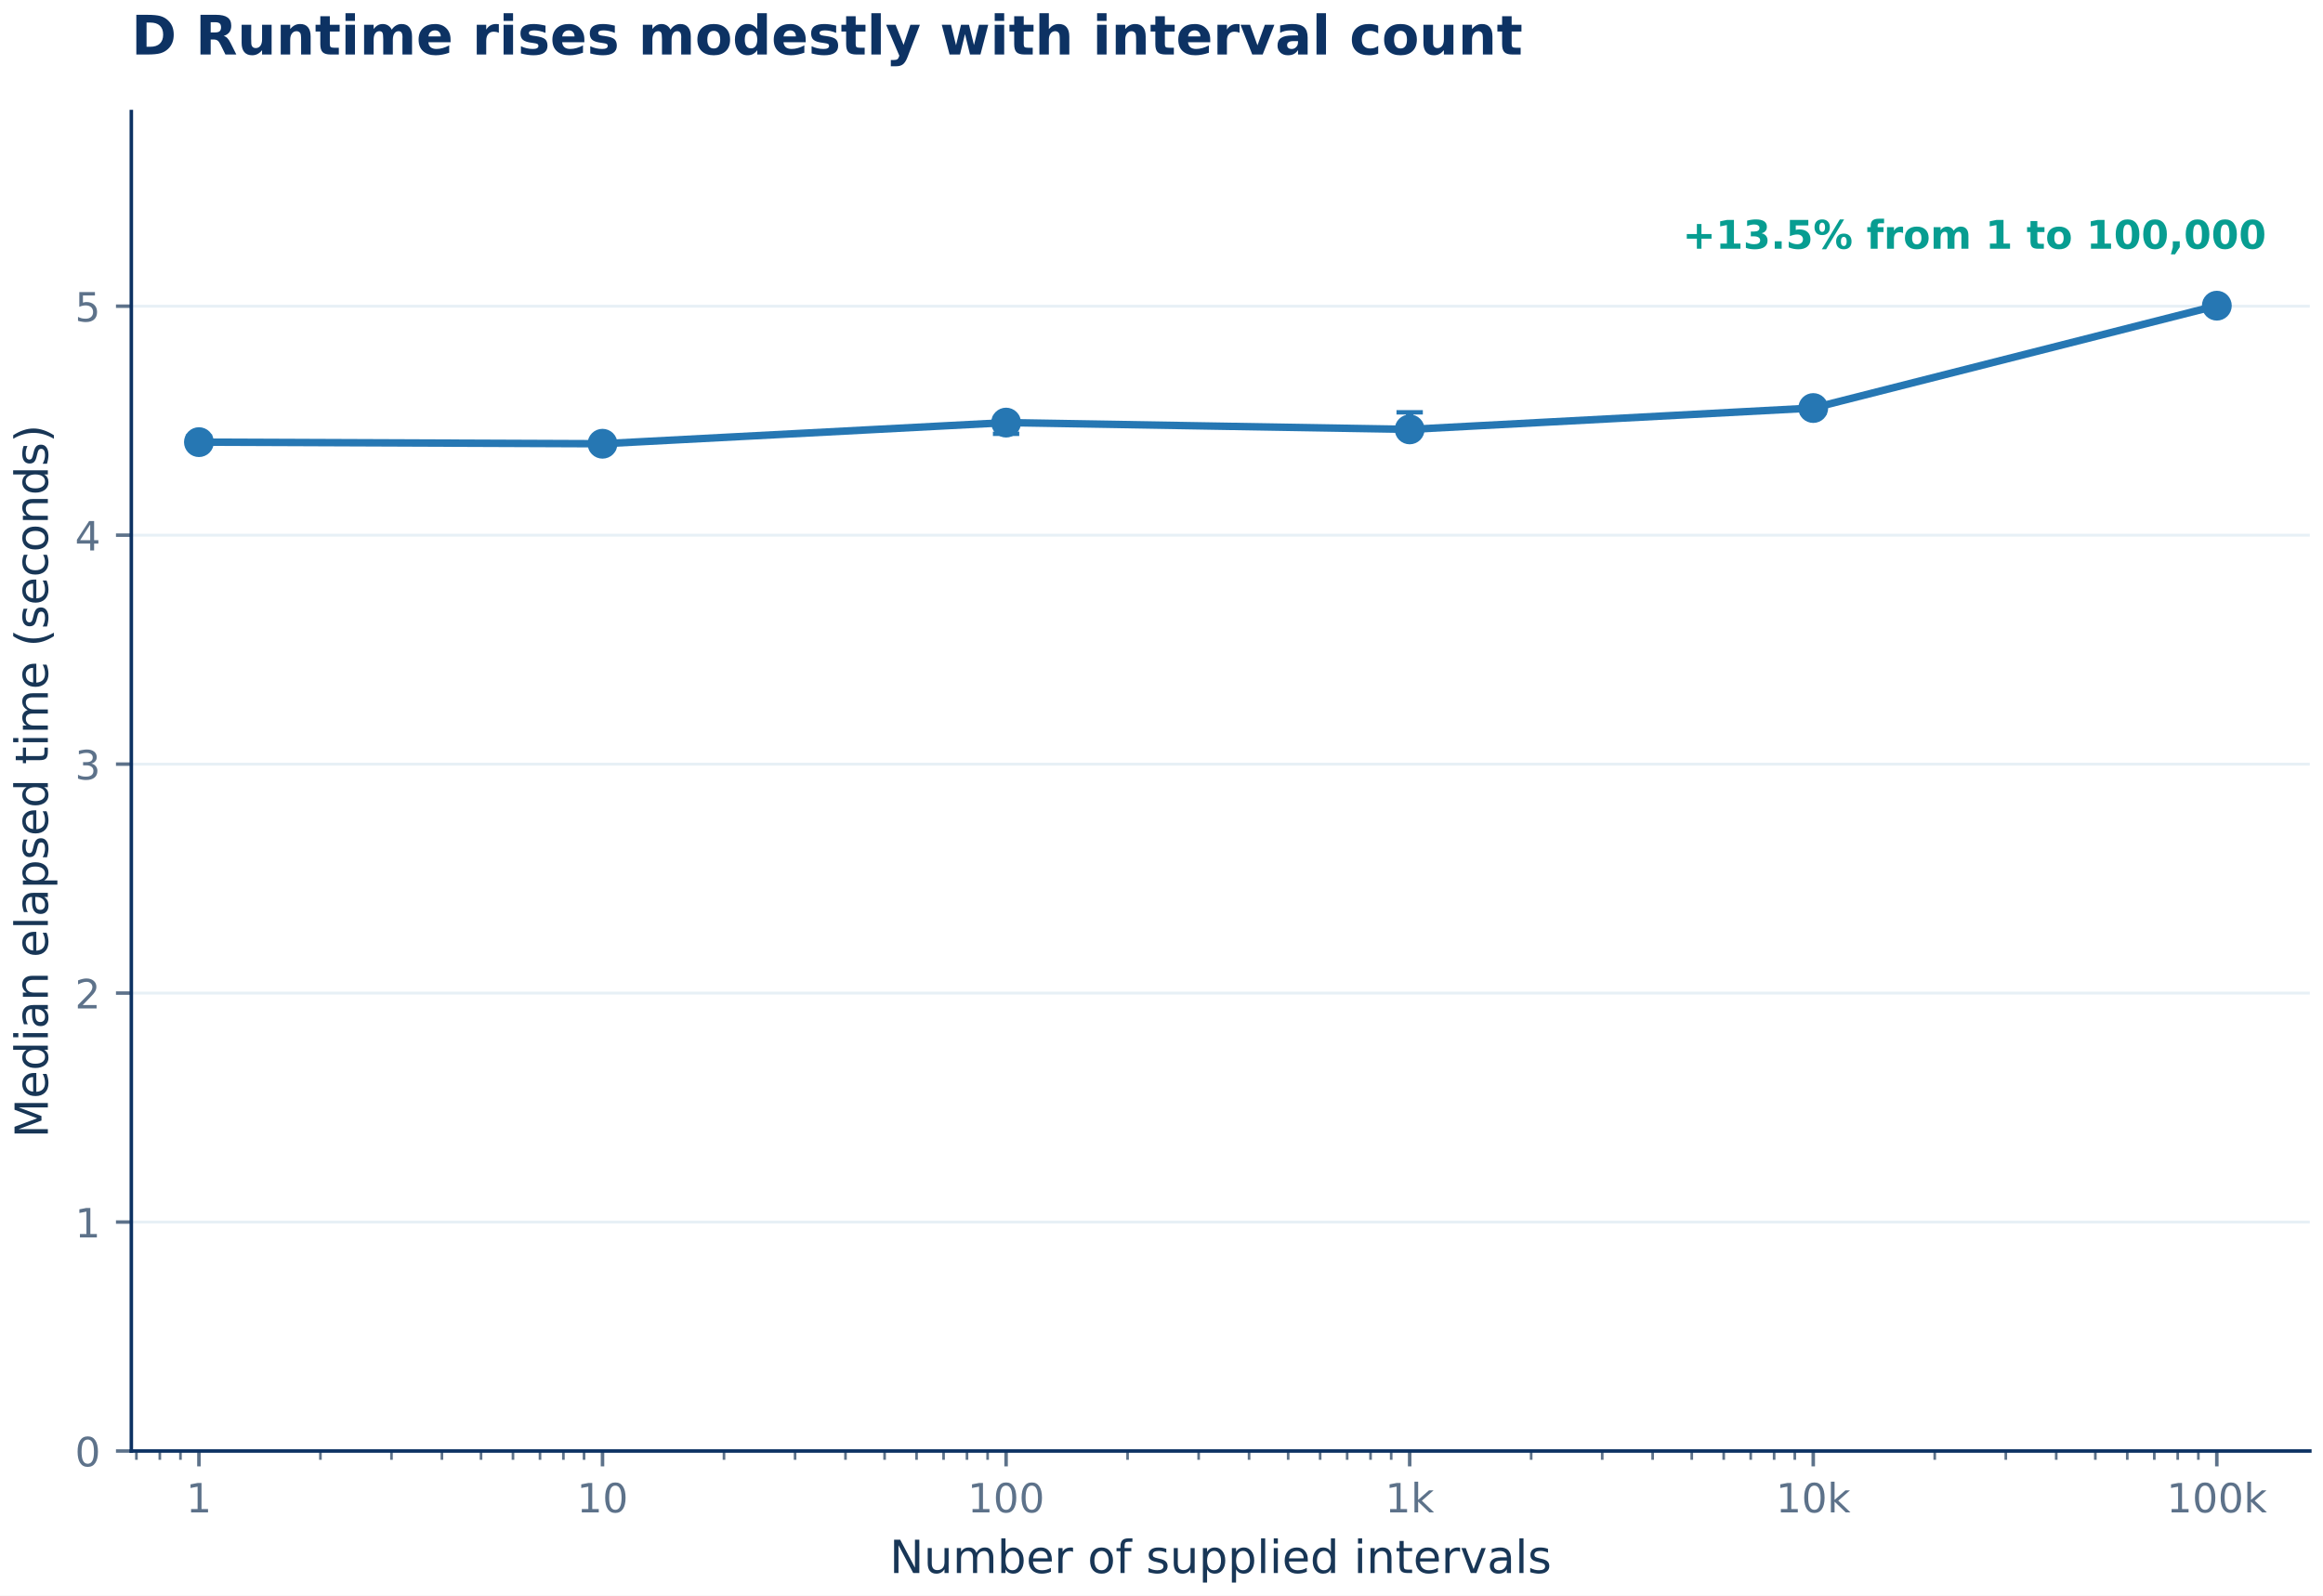
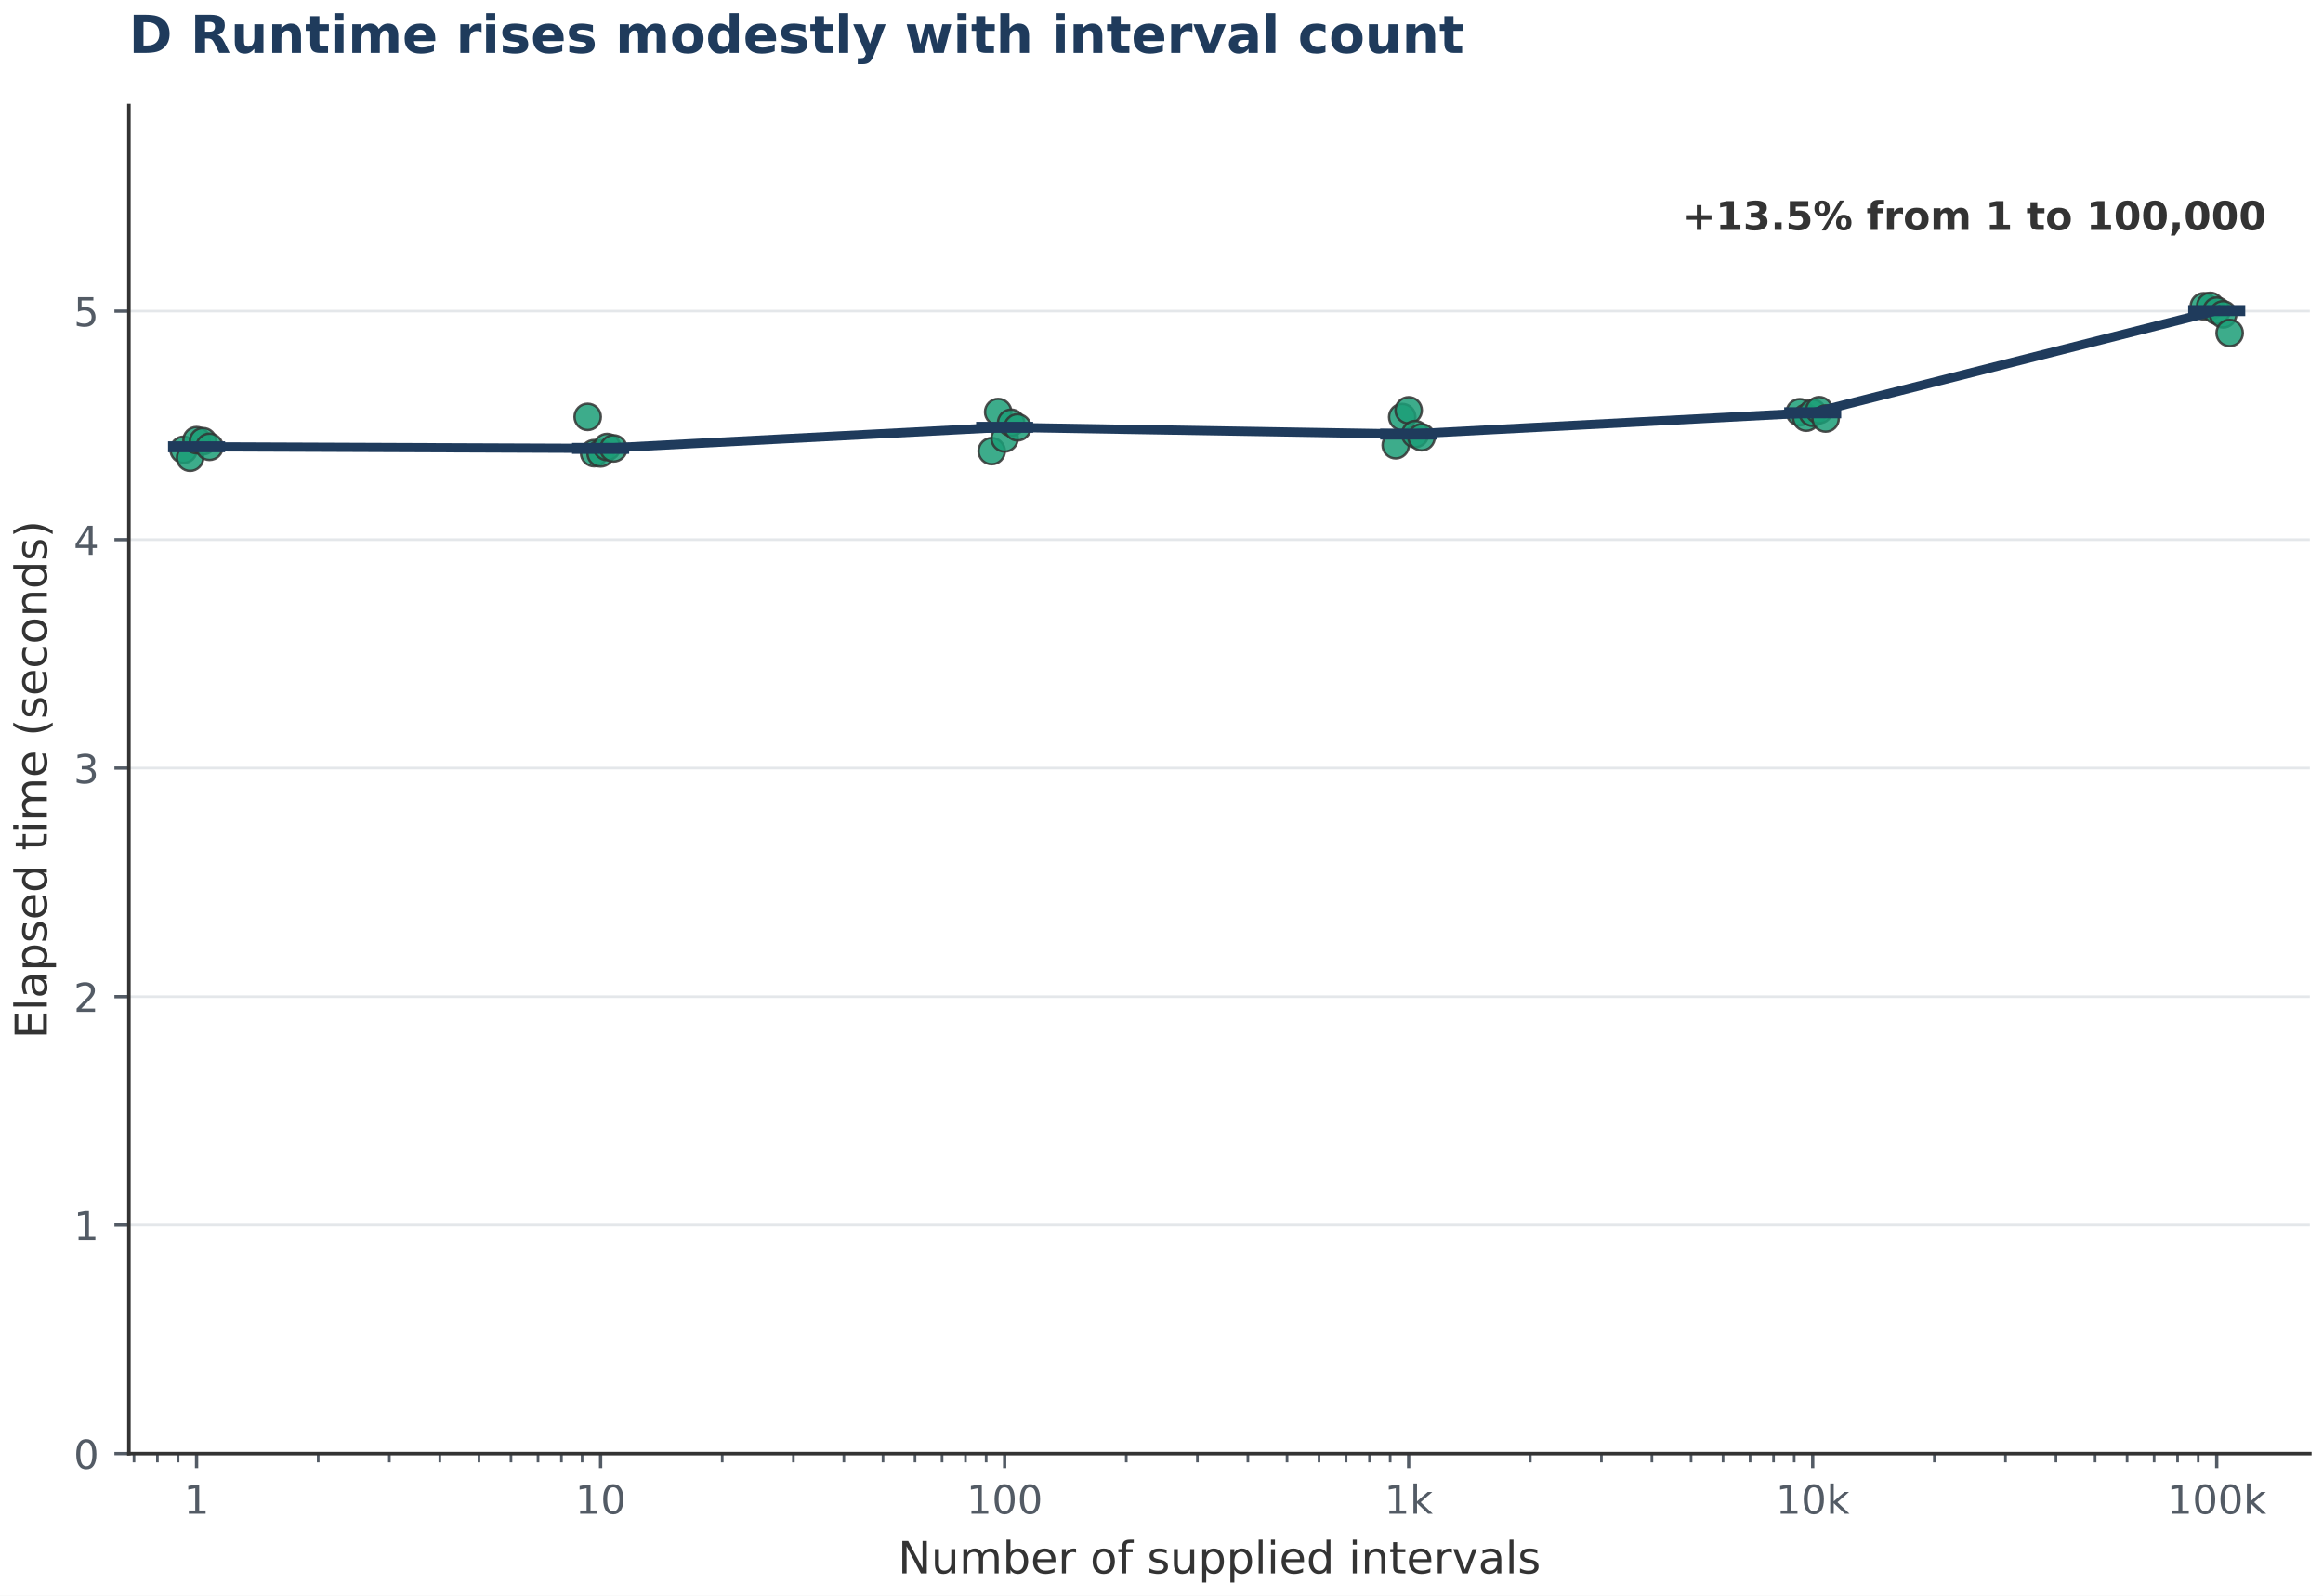
<svg xmlns="http://www.w3.org/2000/svg" xmlns:xlink="http://www.w3.org/1999/xlink" width="529.2pt" height="363.6pt" viewBox="0 0 529.2 363.6" version="1.1">
  <defs>
    <style type="text/css">*{stroke-linejoin: round; stroke-linecap: butt}</style>
  </defs>
  <g id="figure_1">
    <g id="patch_1">
      <path d="M 0 363.6 L 529.2 363.6 L 529.2 0 L 0 0 z " style="fill: #ffffff" />
    </g>
    <g id="axes_1">
      <g id="patch_2">
-         <path d="M 29.919 330.631 L 526.2 330.631 L 526.2 25.422 L 29.919 25.422 z " style="fill: #ffffff" />
+         <path d="M 29.365 331.218 L 526.2 331.218 L 526.2 24.042 L 29.365 24.042 z " style="fill: #ffffff" />
      </g>
      <g id="matplotlib.axis_1">
        <g id="xtick_1">
          <g id="line2d_1">
            <defs>
-               <path id="m91a2cf497c" d="M 0 0 L 0 3.5 " style="stroke: #5d728a; stroke-width: 0.8" />
+               <path id="m382b5b8c48" d="M 0 0 L 0 3.3 " style="stroke: #535b65; stroke-width: 0.75" />
            </defs>
            <g>
-               <use xlink:href="#m91a2cf497c" x="45.318" y="330.631" style="fill: #5d728a; stroke: #5d728a; stroke-width: 0.8" />
+               <use xlink:href="#m382b5b8c48" x="44.781" y="331.218" style="fill: #535b65; stroke: #535b65; stroke-width: 0.75" />
            </g>
          </g>
          <g id="text_1">
-             <text style="font-size: 9.2px; font-family: 'DejaVu Sans'; text-anchor: middle; fill: #5d728a" x="45.318" y="344.621" transform="rotate(-0 45.31794 344.6212)">1</text>
+             <text style="font-size: 9.1px; font-family: 'DejaVu Sans'; text-anchor: middle; fill: #535b65" x="44.781" y="344.932" transform="rotate(-0 44.78116 344.9323)">1</text>
          </g>
        </g>
        <g id="xtick_2">
          <g id="line2d_2">
            <g>
-               <use xlink:href="#m91a2cf497c" x="137.257" y="330.631" style="fill: #5d728a; stroke: #5d728a; stroke-width: 0.8" />
+               <use xlink:href="#m382b5b8c48" x="136.823" y="331.218" style="fill: #535b65; stroke: #535b65; stroke-width: 0.75" />
            </g>
          </g>
          <g id="text_2">
-             <text style="font-size: 9.2px; font-family: 'DejaVu Sans'; text-anchor: middle; fill: #5d728a" x="137.257" y="344.621" transform="rotate(-0 137.2569 344.6212)">10</text>
+             <text style="font-size: 9.1px; font-family: 'DejaVu Sans'; text-anchor: middle; fill: #535b65" x="136.823" y="344.932" transform="rotate(-0 136.8227 344.9323)">10</text>
          </g>
        </g>
        <g id="xtick_3">
          <g id="line2d_3">
            <g>
-               <use xlink:href="#m91a2cf497c" x="229.196" y="330.631" style="fill: #5d728a; stroke: #5d728a; stroke-width: 0.8" />
+               <use xlink:href="#m382b5b8c48" x="228.864" y="331.218" style="fill: #535b65; stroke: #535b65; stroke-width: 0.75" />
            </g>
          </g>
          <g id="text_3">
-             <text style="font-size: 9.2px; font-family: 'DejaVu Sans'; text-anchor: middle; fill: #5d728a" x="229.196" y="344.621" transform="rotate(-0 229.1958 344.6212)">100</text>
+             <text style="font-size: 9.1px; font-family: 'DejaVu Sans'; text-anchor: middle; fill: #535b65" x="228.864" y="344.932" transform="rotate(-0 228.8642 344.9323)">100</text>
          </g>
        </g>
        <g id="xtick_4">
          <g id="line2d_4">
            <g>
-               <use xlink:href="#m91a2cf497c" x="321.135" y="330.631" style="fill: #5d728a; stroke: #5d728a; stroke-width: 0.8" />
+               <use xlink:href="#m382b5b8c48" x="320.906" y="331.218" style="fill: #535b65; stroke: #535b65; stroke-width: 0.75" />
            </g>
          </g>
          <g id="text_4">
-             <text style="font-size: 9.2px; font-family: 'DejaVu Sans'; text-anchor: middle; fill: #5d728a" x="321.135" y="344.621" transform="rotate(-0 321.1347 344.6212)">1k</text>
+             <text style="font-size: 9.1px; font-family: 'DejaVu Sans'; text-anchor: middle; fill: #535b65" x="320.906" y="344.932" transform="rotate(-0 320.9058 344.9323)">1k</text>
          </g>
        </g>
        <g id="xtick_5">
          <g id="line2d_5">
            <g>
-               <use xlink:href="#m91a2cf497c" x="413.074" y="330.631" style="fill: #5d728a; stroke: #5d728a; stroke-width: 0.8" />
+               <use xlink:href="#m382b5b8c48" x="412.947" y="331.218" style="fill: #535b65; stroke: #535b65; stroke-width: 0.75" />
            </g>
          </g>
          <g id="text_5">
-             <text style="font-size: 9.2px; font-family: 'DejaVu Sans'; text-anchor: middle; fill: #5d728a" x="413.074" y="344.621" transform="rotate(-0 413.0736 344.6212)">10k</text>
+             <text style="font-size: 9.1px; font-family: 'DejaVu Sans'; text-anchor: middle; fill: #535b65" x="412.947" y="344.932" transform="rotate(-0 412.9473 344.9323)">10k</text>
          </g>
        </g>
        <g id="xtick_6">
          <g id="line2d_6">
            <g>
-               <use xlink:href="#m91a2cf497c" x="505.013" y="330.631" style="fill: #5d728a; stroke: #5d728a; stroke-width: 0.8" />
+               <use xlink:href="#m382b5b8c48" x="504.989" y="331.218" style="fill: #535b65; stroke: #535b65; stroke-width: 0.75" />
            </g>
          </g>
          <g id="text_6">
-             <text style="font-size: 9.2px; font-family: 'DejaVu Sans'; text-anchor: middle; fill: #5d728a" x="505.013" y="344.621" transform="rotate(-0 505.0125 344.6212)">100k</text>
+             <text style="font-size: 9.1px; font-family: 'DejaVu Sans'; text-anchor: middle; fill: #535b65" x="504.989" y="344.932" transform="rotate(-0 504.9889 344.9323)">100k</text>
          </g>
        </g>
        <g id="xtick_7">
          <g id="line2d_7">
            <defs>
-               <path id="mdd3c030270" d="M 0 0 L 0 2 " style="stroke: #5d728a; stroke-width: 0.6" />
+               <path id="m68309bd803" d="M 0 0 L 0 2 " style="stroke: #535b65; stroke-width: 0.6" />
            </defs>
            <g>
-               <use xlink:href="#mdd3c030270" x="31.076" y="330.631" style="fill: #5d728a; stroke: #5d728a; stroke-width: 0.6" />
+               <use xlink:href="#m68309bd803" x="30.524" y="331.218" style="fill: #535b65; stroke: #535b65; stroke-width: 0.6" />
            </g>
          </g>
        </g>
        <g id="xtick_8">
          <g id="line2d_8">
            <g>
-               <use xlink:href="#mdd3c030270" x="36.408" y="330.631" style="fill: #5d728a; stroke: #5d728a; stroke-width: 0.6" />
+               <use xlink:href="#m68309bd803" x="35.861" y="331.218" style="fill: #535b65; stroke: #535b65; stroke-width: 0.6" />
            </g>
          </g>
        </g>
        <g id="xtick_9">
          <g id="line2d_9">
            <g>
-               <use xlink:href="#mdd3c030270" x="41.111" y="330.631" style="fill: #5d728a; stroke: #5d728a; stroke-width: 0.6" />
+               <use xlink:href="#m68309bd803" x="40.57" y="331.218" style="fill: #535b65; stroke: #535b65; stroke-width: 0.6" />
            </g>
          </g>
        </g>
        <g id="xtick_10">
          <g id="line2d_10">
            <g>
-               <use xlink:href="#mdd3c030270" x="72.994" y="330.631" style="fill: #5d728a; stroke: #5d728a; stroke-width: 0.6" />
+               <use xlink:href="#m68309bd803" x="72.488" y="331.218" style="fill: #535b65; stroke: #535b65; stroke-width: 0.6" />
            </g>
          </g>
        </g>
        <g id="xtick_11">
          <g id="line2d_11">
            <g>
-               <use xlink:href="#mdd3c030270" x="89.184" y="330.631" style="fill: #5d728a; stroke: #5d728a; stroke-width: 0.6" />
+               <use xlink:href="#m68309bd803" x="88.696" y="331.218" style="fill: #535b65; stroke: #535b65; stroke-width: 0.6" />
            </g>
          </g>
        </g>
        <g id="xtick_12">
          <g id="line2d_12">
            <g>
-               <use xlink:href="#mdd3c030270" x="100.671" y="330.631" style="fill: #5d728a; stroke: #5d728a; stroke-width: 0.6" />
+               <use xlink:href="#m68309bd803" x="100.196" y="331.218" style="fill: #535b65; stroke: #535b65; stroke-width: 0.6" />
            </g>
          </g>
        </g>
        <g id="xtick_13">
          <g id="line2d_13">
            <g>
-               <use xlink:href="#mdd3c030270" x="109.58" y="330.631" style="fill: #5d728a; stroke: #5d728a; stroke-width: 0.6" />
+               <use xlink:href="#m68309bd803" x="109.115" y="331.218" style="fill: #535b65; stroke: #535b65; stroke-width: 0.6" />
            </g>
          </g>
        </g>
        <g id="xtick_14">
          <g id="line2d_14">
            <g>
-               <use xlink:href="#mdd3c030270" x="116.86" y="330.631" style="fill: #5d728a; stroke: #5d728a; stroke-width: 0.6" />
+               <use xlink:href="#m68309bd803" x="116.403" y="331.218" style="fill: #535b65; stroke: #535b65; stroke-width: 0.6" />
            </g>
          </g>
        </g>
        <g id="xtick_15">
          <g id="line2d_15">
            <g>
-               <use xlink:href="#mdd3c030270" x="123.015" y="330.631" style="fill: #5d728a; stroke: #5d728a; stroke-width: 0.6" />
+               <use xlink:href="#m68309bd803" x="122.565" y="331.218" style="fill: #535b65; stroke: #535b65; stroke-width: 0.6" />
            </g>
          </g>
        </g>
        <g id="xtick_16">
          <g id="line2d_16">
            <g>
-               <use xlink:href="#mdd3c030270" x="128.347" y="330.631" style="fill: #5d728a; stroke: #5d728a; stroke-width: 0.6" />
+               <use xlink:href="#m68309bd803" x="127.903" y="331.218" style="fill: #535b65; stroke: #535b65; stroke-width: 0.6" />
            </g>
          </g>
        </g>
        <g id="xtick_17">
          <g id="line2d_17">
            <g>
-               <use xlink:href="#mdd3c030270" x="133.05" y="330.631" style="fill: #5d728a; stroke: #5d728a; stroke-width: 0.6" />
+               <use xlink:href="#m68309bd803" x="132.611" y="331.218" style="fill: #535b65; stroke: #535b65; stroke-width: 0.6" />
            </g>
          </g>
        </g>
        <g id="xtick_18">
          <g id="line2d_18">
            <g>
-               <use xlink:href="#mdd3c030270" x="164.933" y="330.631" style="fill: #5d728a; stroke: #5d728a; stroke-width: 0.6" />
+               <use xlink:href="#m68309bd803" x="164.53" y="331.218" style="fill: #535b65; stroke: #535b65; stroke-width: 0.6" />
            </g>
          </g>
        </g>
        <g id="xtick_19">
          <g id="line2d_19">
            <g>
-               <use xlink:href="#mdd3c030270" x="181.123" y="330.631" style="fill: #5d728a; stroke: #5d728a; stroke-width: 0.6" />
+               <use xlink:href="#m68309bd803" x="180.738" y="331.218" style="fill: #535b65; stroke: #535b65; stroke-width: 0.6" />
            </g>
          </g>
        </g>
        <g id="xtick_20">
          <g id="line2d_20">
            <g>
-               <use xlink:href="#mdd3c030270" x="192.61" y="330.631" style="fill: #5d728a; stroke: #5d728a; stroke-width: 0.6" />
+               <use xlink:href="#m68309bd803" x="192.237" y="331.218" style="fill: #535b65; stroke: #535b65; stroke-width: 0.6" />
            </g>
          </g>
        </g>
        <g id="xtick_21">
          <g id="line2d_21">
            <g>
-               <use xlink:href="#mdd3c030270" x="201.519" y="330.631" style="fill: #5d728a; stroke: #5d728a; stroke-width: 0.6" />
+               <use xlink:href="#m68309bd803" x="201.157" y="331.218" style="fill: #535b65; stroke: #535b65; stroke-width: 0.6" />
            </g>
          </g>
        </g>
        <g id="xtick_22">
          <g id="line2d_22">
            <g>
-               <use xlink:href="#mdd3c030270" x="208.799" y="330.631" style="fill: #5d728a; stroke: #5d728a; stroke-width: 0.6" />
+               <use xlink:href="#m68309bd803" x="208.445" y="331.218" style="fill: #535b65; stroke: #535b65; stroke-width: 0.6" />
            </g>
          </g>
        </g>
        <g id="xtick_23">
          <g id="line2d_23">
            <g>
-               <use xlink:href="#mdd3c030270" x="214.954" y="330.631" style="fill: #5d728a; stroke: #5d728a; stroke-width: 0.6" />
+               <use xlink:href="#m68309bd803" x="214.607" y="331.218" style="fill: #535b65; stroke: #535b65; stroke-width: 0.6" />
            </g>
          </g>
        </g>
        <g id="xtick_24">
          <g id="line2d_24">
            <g>
-               <use xlink:href="#mdd3c030270" x="220.286" y="330.631" style="fill: #5d728a; stroke: #5d728a; stroke-width: 0.6" />
+               <use xlink:href="#m68309bd803" x="219.945" y="331.218" style="fill: #535b65; stroke: #535b65; stroke-width: 0.6" />
            </g>
          </g>
        </g>
        <g id="xtick_25">
          <g id="line2d_25">
            <g>
-               <use xlink:href="#mdd3c030270" x="224.989" y="330.631" style="fill: #5d728a; stroke: #5d728a; stroke-width: 0.6" />
+               <use xlink:href="#m68309bd803" x="224.653" y="331.218" style="fill: #535b65; stroke: #535b65; stroke-width: 0.6" />
            </g>
          </g>
        </g>
        <g id="xtick_26">
          <g id="line2d_26">
            <g>
-               <use xlink:href="#mdd3c030270" x="256.872" y="330.631" style="fill: #5d728a; stroke: #5d728a; stroke-width: 0.6" />
+               <use xlink:href="#m68309bd803" x="256.572" y="331.218" style="fill: #535b65; stroke: #535b65; stroke-width: 0.6" />
            </g>
          </g>
        </g>
        <g id="xtick_27">
          <g id="line2d_27">
            <g>
-               <use xlink:href="#mdd3c030270" x="273.062" y="330.631" style="fill: #5d728a; stroke: #5d728a; stroke-width: 0.6" />
+               <use xlink:href="#m68309bd803" x="272.779" y="331.218" style="fill: #535b65; stroke: #535b65; stroke-width: 0.6" />
            </g>
          </g>
        </g>
        <g id="xtick_28">
          <g id="line2d_28">
            <g>
-               <use xlink:href="#mdd3c030270" x="284.549" y="330.631" style="fill: #5d728a; stroke: #5d728a; stroke-width: 0.6" />
+               <use xlink:href="#m68309bd803" x="284.279" y="331.218" style="fill: #535b65; stroke: #535b65; stroke-width: 0.6" />
            </g>
          </g>
        </g>
        <g id="xtick_29">
          <g id="line2d_29">
            <g>
-               <use xlink:href="#mdd3c030270" x="293.458" y="330.631" style="fill: #5d728a; stroke: #5d728a; stroke-width: 0.6" />
+               <use xlink:href="#m68309bd803" x="293.199" y="331.218" style="fill: #535b65; stroke: #535b65; stroke-width: 0.6" />
            </g>
          </g>
        </g>
        <g id="xtick_30">
          <g id="line2d_30">
            <g>
-               <use xlink:href="#mdd3c030270" x="300.738" y="330.631" style="fill: #5d728a; stroke: #5d728a; stroke-width: 0.6" />
+               <use xlink:href="#m68309bd803" x="300.486" y="331.218" style="fill: #535b65; stroke: #535b65; stroke-width: 0.6" />
            </g>
          </g>
        </g>
        <g id="xtick_31">
          <g id="line2d_31">
            <g>
-               <use xlink:href="#mdd3c030270" x="306.893" y="330.631" style="fill: #5d728a; stroke: #5d728a; stroke-width: 0.6" />
+               <use xlink:href="#m68309bd803" x="306.648" y="331.218" style="fill: #535b65; stroke: #535b65; stroke-width: 0.6" />
            </g>
          </g>
        </g>
        <g id="xtick_32">
          <g id="line2d_32">
            <g>
-               <use xlink:href="#mdd3c030270" x="312.225" y="330.631" style="fill: #5d728a; stroke: #5d728a; stroke-width: 0.6" />
+               <use xlink:href="#m68309bd803" x="311.986" y="331.218" style="fill: #535b65; stroke: #535b65; stroke-width: 0.6" />
            </g>
          </g>
        </g>
        <g id="xtick_33">
          <g id="line2d_33">
            <g>
-               <use xlink:href="#mdd3c030270" x="316.928" y="330.631" style="fill: #5d728a; stroke: #5d728a; stroke-width: 0.6" />
+               <use xlink:href="#m68309bd803" x="316.694" y="331.218" style="fill: #535b65; stroke: #535b65; stroke-width: 0.6" />
            </g>
          </g>
        </g>
        <g id="xtick_34">
          <g id="line2d_34">
            <g>
-               <use xlink:href="#mdd3c030270" x="348.811" y="330.631" style="fill: #5d728a; stroke: #5d728a; stroke-width: 0.6" />
+               <use xlink:href="#m68309bd803" x="348.613" y="331.218" style="fill: #535b65; stroke: #535b65; stroke-width: 0.6" />
            </g>
          </g>
        </g>
        <g id="xtick_35">
          <g id="line2d_35">
            <g>
-               <use xlink:href="#mdd3c030270" x="365.001" y="330.631" style="fill: #5d728a; stroke: #5d728a; stroke-width: 0.6" />
+               <use xlink:href="#m68309bd803" x="364.821" y="331.218" style="fill: #535b65; stroke: #535b65; stroke-width: 0.6" />
            </g>
          </g>
        </g>
        <g id="xtick_36">
          <g id="line2d_36">
            <g>
-               <use xlink:href="#mdd3c030270" x="376.487" y="330.631" style="fill: #5d728a; stroke: #5d728a; stroke-width: 0.6" />
+               <use xlink:href="#m68309bd803" x="376.32" y="331.218" style="fill: #535b65; stroke: #535b65; stroke-width: 0.6" />
            </g>
          </g>
        </g>
        <g id="xtick_37">
          <g id="line2d_37">
            <g>
-               <use xlink:href="#mdd3c030270" x="385.397" y="330.631" style="fill: #5d728a; stroke: #5d728a; stroke-width: 0.6" />
+               <use xlink:href="#m68309bd803" x="385.24" y="331.218" style="fill: #535b65; stroke: #535b65; stroke-width: 0.6" />
            </g>
          </g>
        </g>
        <g id="xtick_38">
          <g id="line2d_38">
            <g>
-               <use xlink:href="#mdd3c030270" x="392.677" y="330.631" style="fill: #5d728a; stroke: #5d728a; stroke-width: 0.6" />
+               <use xlink:href="#m68309bd803" x="392.528" y="331.218" style="fill: #535b65; stroke: #535b65; stroke-width: 0.6" />
            </g>
          </g>
        </g>
        <g id="xtick_39">
          <g id="line2d_39">
            <g>
-               <use xlink:href="#mdd3c030270" x="398.832" y="330.631" style="fill: #5d728a; stroke: #5d728a; stroke-width: 0.6" />
+               <use xlink:href="#m68309bd803" x="398.69" y="331.218" style="fill: #535b65; stroke: #535b65; stroke-width: 0.6" />
            </g>
          </g>
        </g>
        <g id="xtick_40">
          <g id="line2d_40">
            <g>
-               <use xlink:href="#mdd3c030270" x="404.164" y="330.631" style="fill: #5d728a; stroke: #5d728a; stroke-width: 0.6" />
+               <use xlink:href="#m68309bd803" x="404.028" y="331.218" style="fill: #535b65; stroke: #535b65; stroke-width: 0.6" />
            </g>
          </g>
        </g>
        <g id="xtick_41">
          <g id="line2d_41">
            <g>
-               <use xlink:href="#mdd3c030270" x="408.867" y="330.631" style="fill: #5d728a; stroke: #5d728a; stroke-width: 0.6" />
+               <use xlink:href="#m68309bd803" x="408.736" y="331.218" style="fill: #535b65; stroke: #535b65; stroke-width: 0.6" />
            </g>
          </g>
        </g>
        <g id="xtick_42">
          <g id="line2d_42">
            <g>
-               <use xlink:href="#mdd3c030270" x="440.75" y="330.631" style="fill: #5d728a; stroke: #5d728a; stroke-width: 0.6" />
+               <use xlink:href="#m68309bd803" x="440.655" y="331.218" style="fill: #535b65; stroke: #535b65; stroke-width: 0.6" />
            </g>
          </g>
        </g>
        <g id="xtick_43">
          <g id="line2d_43">
            <g>
-               <use xlink:href="#mdd3c030270" x="456.94" y="330.631" style="fill: #5d728a; stroke: #5d728a; stroke-width: 0.6" />
+               <use xlink:href="#m68309bd803" x="456.862" y="331.218" style="fill: #535b65; stroke: #535b65; stroke-width: 0.6" />
            </g>
          </g>
        </g>
        <g id="xtick_44">
          <g id="line2d_44">
            <g>
-               <use xlink:href="#mdd3c030270" x="468.426" y="330.631" style="fill: #5d728a; stroke: #5d728a; stroke-width: 0.6" />
+               <use xlink:href="#m68309bd803" x="468.362" y="331.218" style="fill: #535b65; stroke: #535b65; stroke-width: 0.6" />
            </g>
          </g>
        </g>
        <g id="xtick_45">
          <g id="line2d_45">
            <g>
-               <use xlink:href="#mdd3c030270" x="477.336" y="330.631" style="fill: #5d728a; stroke: #5d728a; stroke-width: 0.6" />
+               <use xlink:href="#m68309bd803" x="477.282" y="331.218" style="fill: #535b65; stroke: #535b65; stroke-width: 0.6" />
            </g>
          </g>
        </g>
        <g id="xtick_46">
          <g id="line2d_46">
            <g>
-               <use xlink:href="#mdd3c030270" x="484.616" y="330.631" style="fill: #5d728a; stroke: #5d728a; stroke-width: 0.6" />
+               <use xlink:href="#m68309bd803" x="484.57" y="331.218" style="fill: #535b65; stroke: #535b65; stroke-width: 0.6" />
            </g>
          </g>
        </g>
        <g id="xtick_47">
          <g id="line2d_47">
            <g>
-               <use xlink:href="#mdd3c030270" x="490.771" y="330.631" style="fill: #5d728a; stroke: #5d728a; stroke-width: 0.6" />
+               <use xlink:href="#m68309bd803" x="490.731" y="331.218" style="fill: #535b65; stroke: #535b65; stroke-width: 0.6" />
            </g>
          </g>
        </g>
        <g id="xtick_48">
          <g id="line2d_48">
            <g>
-               <use xlink:href="#mdd3c030270" x="496.103" y="330.631" style="fill: #5d728a; stroke: #5d728a; stroke-width: 0.6" />
+               <use xlink:href="#m68309bd803" x="496.069" y="331.218" style="fill: #535b65; stroke: #535b65; stroke-width: 0.6" />
            </g>
          </g>
        </g>
        <g id="xtick_49">
          <g id="line2d_49">
            <g>
-               <use xlink:href="#mdd3c030270" x="500.806" y="330.631" style="fill: #5d728a; stroke: #5d728a; stroke-width: 0.6" />
+               <use xlink:href="#m68309bd803" x="500.777" y="331.218" style="fill: #535b65; stroke: #535b65; stroke-width: 0.6" />
            </g>
          </g>
        </g>
        <g id="text_7">
-           <text style="font-size: 10.4px; font-family: 'DejaVu Sans'; text-anchor: middle; fill: #183656" x="278.059" y="358.437" transform="rotate(-0 278.0594 358.4369)">Number of supplied intervals</text>
+           <text style="font-size: 10.1px; font-family: 'DejaVu Sans'; text-anchor: middle; fill: #333333" x="277.782" y="358.499" transform="rotate(-0 277.7824 358.4993)">Number of supplied intervals</text>
        </g>
      </g>
      <g id="matplotlib.axis_2">
        <g id="ytick_1">
          <g id="line2d_50">
-             <path d="M 29.919 330.631 L 526.2 330.631 " clip-path="url(#p9c80435710)" style="fill: none; stroke: #dbe8f2; stroke-opacity: 0.65; stroke-width: 0.65; stroke-linecap: square" />
+             <path d="M 29.365 331.218 L 526.2 331.218 " clip-path="url(#pdb9c7a8bd3)" style="fill: none; stroke: #dde1e5; stroke-opacity: 0.8; stroke-width: 0.6; stroke-linecap: square" />
          </g>
          <g id="line2d_51">
            <defs>
-               <path id="m4763fce395" d="M 0 0 L -3.5 0 " style="stroke: #5d728a; stroke-width: 0.8" />
+               <path id="m7d144689e1" d="M 0 0 L -3.3 0 " style="stroke: #535b65; stroke-width: 0.75" />
            </defs>
            <g>
-               <use xlink:href="#m4763fce395" x="29.919" y="330.631" style="fill: #5d728a; stroke: #5d728a; stroke-width: 0.8" />
+               <use xlink:href="#m7d144689e1" x="29.365" y="331.218" style="fill: #535b65; stroke: #535b65; stroke-width: 0.75" />
            </g>
          </g>
          <g id="text_8">
-             <text style="font-size: 9.2px; font-family: 'DejaVu Sans'; text-anchor: end; fill: #5d728a" x="22.919" y="334.126" transform="rotate(-0 22.91899 334.1259)">0</text>
+             <text style="font-size: 9.1px; font-family: 'DejaVu Sans'; text-anchor: end; fill: #535b65" x="22.565" y="334.675" transform="rotate(-0 22.56502 334.675)">0</text>
          </g>
        </g>
        <g id="ytick_2">
          <g id="line2d_52">
-             <path d="M 29.919 278.458 L 526.2 278.458 " clip-path="url(#p9c80435710)" style="fill: none; stroke: #dbe8f2; stroke-opacity: 0.65; stroke-width: 0.65; stroke-linecap: square" />
+             <path d="M 29.365 279.154 L 526.2 279.154 " clip-path="url(#pdb9c7a8bd3)" style="fill: none; stroke: #dde1e5; stroke-opacity: 0.8; stroke-width: 0.6; stroke-linecap: square" />
          </g>
          <g id="line2d_53">
            <g>
-               <use xlink:href="#m4763fce395" x="29.919" y="278.458" style="fill: #5d728a; stroke: #5d728a; stroke-width: 0.8" />
+               <use xlink:href="#m7d144689e1" x="29.365" y="279.154" style="fill: #535b65; stroke: #535b65; stroke-width: 0.75" />
            </g>
          </g>
          <g id="text_9">
-             <text style="font-size: 9.2px; font-family: 'DejaVu Sans'; text-anchor: end; fill: #5d728a" x="22.919" y="281.954" transform="rotate(-0 22.91899 281.9536)">1</text>
+             <text style="font-size: 9.1px; font-family: 'DejaVu Sans'; text-anchor: end; fill: #535b65" x="22.565" y="282.611" transform="rotate(-0 22.56502 282.6114)">1</text>
          </g>
        </g>
        <g id="ytick_3">
          <g id="line2d_54">
-             <path d="M 29.919 226.286 L 526.2 226.286 " clip-path="url(#p9c80435710)" style="fill: none; stroke: #dbe8f2; stroke-opacity: 0.65; stroke-width: 0.65; stroke-linecap: square" />
+             <path d="M 29.365 227.091 L 526.2 227.091 " clip-path="url(#pdb9c7a8bd3)" style="fill: none; stroke: #dde1e5; stroke-opacity: 0.8; stroke-width: 0.6; stroke-linecap: square" />
          </g>
          <g id="line2d_55">
            <g>
-               <use xlink:href="#m4763fce395" x="29.919" y="226.286" style="fill: #5d728a; stroke: #5d728a; stroke-width: 0.8" />
+               <use xlink:href="#m7d144689e1" x="29.365" y="227.091" style="fill: #535b65; stroke: #535b65; stroke-width: 0.75" />
            </g>
          </g>
          <g id="text_10">
-             <text style="font-size: 9.2px; font-family: 'DejaVu Sans'; text-anchor: end; fill: #5d728a" x="22.919" y="229.781" transform="rotate(-0 22.91899 229.7812)">2</text>
+             <text style="font-size: 9.1px; font-family: 'DejaVu Sans'; text-anchor: end; fill: #535b65" x="22.565" y="230.548" transform="rotate(-0 22.56502 230.5478)">2</text>
          </g>
        </g>
        <g id="ytick_4">
          <g id="line2d_56">
-             <path d="M 29.919 174.114 L 526.2 174.114 " clip-path="url(#p9c80435710)" style="fill: none; stroke: #dbe8f2; stroke-opacity: 0.65; stroke-width: 0.65; stroke-linecap: square" />
+             <path d="M 29.365 175.027 L 526.2 175.027 " clip-path="url(#pdb9c7a8bd3)" style="fill: none; stroke: #dde1e5; stroke-opacity: 0.8; stroke-width: 0.6; stroke-linecap: square" />
          </g>
          <g id="line2d_57">
            <g>
-               <use xlink:href="#m4763fce395" x="29.919" y="174.114" style="fill: #5d728a; stroke: #5d728a; stroke-width: 0.8" />
+               <use xlink:href="#m7d144689e1" x="29.365" y="175.027" style="fill: #535b65; stroke: #535b65; stroke-width: 0.75" />
            </g>
          </g>
          <g id="text_11">
-             <text style="font-size: 9.2px; font-family: 'DejaVu Sans'; text-anchor: end; fill: #5d728a" x="22.919" y="177.609" transform="rotate(-0 22.91899 177.6088)">3</text>
+             <text style="font-size: 9.1px; font-family: 'DejaVu Sans'; text-anchor: end; fill: #535b65" x="22.565" y="178.484" transform="rotate(-0 22.56502 178.4842)">3</text>
          </g>
        </g>
        <g id="ytick_5">
          <g id="line2d_58">
-             <path d="M 29.919 121.941 L 526.2 121.941 " clip-path="url(#p9c80435710)" style="fill: none; stroke: #dbe8f2; stroke-opacity: 0.65; stroke-width: 0.65; stroke-linecap: square" />
+             <path d="M 29.365 122.963 L 526.2 122.963 " clip-path="url(#pdb9c7a8bd3)" style="fill: none; stroke: #dde1e5; stroke-opacity: 0.8; stroke-width: 0.6; stroke-linecap: square" />
          </g>
          <g id="line2d_59">
            <g>
-               <use xlink:href="#m4763fce395" x="29.919" y="121.941" style="fill: #5d728a; stroke: #5d728a; stroke-width: 0.8" />
+               <use xlink:href="#m7d144689e1" x="29.365" y="122.963" style="fill: #535b65; stroke: #535b65; stroke-width: 0.75" />
            </g>
          </g>
          <g id="text_12">
-             <text style="font-size: 9.2px; font-family: 'DejaVu Sans'; text-anchor: end; fill: #5d728a" x="22.919" y="125.436" transform="rotate(-0 22.91899 125.4365)">4</text>
+             <text style="font-size: 9.1px; font-family: 'DejaVu Sans'; text-anchor: end; fill: #535b65" x="22.565" y="126.421" transform="rotate(-0 22.56502 126.4206)">4</text>
          </g>
        </g>
        <g id="ytick_6">
          <g id="line2d_60">
-             <path d="M 29.919 69.769 L 526.2 69.769 " clip-path="url(#p9c80435710)" style="fill: none; stroke: #dbe8f2; stroke-opacity: 0.65; stroke-width: 0.65; stroke-linecap: square" />
+             <path d="M 29.365 70.9 L 526.2 70.9 " clip-path="url(#pdb9c7a8bd3)" style="fill: none; stroke: #dde1e5; stroke-opacity: 0.8; stroke-width: 0.6; stroke-linecap: square" />
          </g>
          <g id="line2d_61">
            <g>
-               <use xlink:href="#m4763fce395" x="29.919" y="69.769" style="fill: #5d728a; stroke: #5d728a; stroke-width: 0.8" />
+               <use xlink:href="#m7d144689e1" x="29.365" y="70.9" style="fill: #535b65; stroke: #535b65; stroke-width: 0.75" />
            </g>
          </g>
          <g id="text_13">
-             <text style="font-size: 9.2px; font-family: 'DejaVu Sans'; text-anchor: end; fill: #5d728a" x="22.919" y="73.264" transform="rotate(-0 22.91899 73.26409)">5</text>
+             <text style="font-size: 9.1px; font-family: 'DejaVu Sans'; text-anchor: end; fill: #535b65" x="22.565" y="74.357" transform="rotate(-0 22.56502 74.35693)">5</text>
          </g>
        </g>
        <g id="text_14">
-           <text style="font-size: 10.4px; font-family: 'DejaVu Sans'; text-anchor: middle; fill: #183656" x="10.903" y="178.026" transform="rotate(-90 10.90262 178.0265)">Median elapsed time (seconds)</text>
-         </g>
-       </g>
-       <g id="LineCollection_1">
-         <path d="M 45.318 101.428 L 45.318 99.466 " clip-path="url(#p9c80435710)" style="fill: none; stroke: #2677b3; stroke-width: 1.7" />
-         <path d="M 137.257 102.199 L 137.257 100.793 " clip-path="url(#p9c80435710)" style="fill: none; stroke: #2677b3; stroke-width: 1.7" />
-         <path d="M 229.196 98.842 L 229.196 95.254 " clip-path="url(#p9c80435710)" style="fill: none; stroke: #2677b3; stroke-width: 1.7" />
-         <path d="M 321.135 98.569 L 321.135 93.952 " clip-path="url(#p9c80435710)" style="fill: none; stroke: #2677b3; stroke-width: 1.7" />
-         <path d="M 413.074 94.095 L 413.074 92.845 " clip-path="url(#p9c80435710)" style="fill: none; stroke: #2677b3; stroke-width: 1.7" />
-         <path d="M 505.013 70.503 L 505.013 68.662 " clip-path="url(#p9c80435710)" style="fill: none; stroke: #2677b3; stroke-width: 1.7" />
+           <text style="font-size: 10.1px; font-family: 'DejaVu Sans'; text-anchor: middle; fill: #333333" x="10.675" y="177.63" transform="rotate(-90 10.67466 177.6301)">Elapsed time (seconds)</text>
+         </g>
+       </g>
+       <g id="patch_3">
+         <path d="M 29.365 331.218 L 29.365 24.042 " style="fill: none; stroke: #333333; stroke-width: 0.8; stroke-linejoin: miter; stroke-linecap: square" />
+       </g>
+       <g id="patch_4">
+         <path d="M 29.365 331.218 L 526.2 331.218 " style="fill: none; stroke: #333333; stroke-width: 0.8; stroke-linejoin: miter; stroke-linecap: square" />
+       </g>
+       <g id="text_15">
+         <text style="font-weight: 700; font-size: 9px; font-family: 'DejaVu Sans'; text-anchor: end; fill: #333333" x="516.263" y="52.383" transform="rotate(-0 516.2631 52.38325)">+13.5% from 1 to 100,000</text>
+       </g>
+       <g id="text_16">
+         <text style="font-weight: 700; font-size: 11.9px; font-family: 'DejaVu Sans'; text-anchor: start; fill: #1f3b5c" x="29.365" y="12.042" transform="rotate(-0 29.36502 12.04238)">D  Runtime rises modestly with interval count</text>
+       </g>
+       <g id="PathCollection_1">
+         <defs>
+           <path id="mad3cf566bd" d="M 0 3 C 0.796 3 1.559 2.684 2.121 2.121 C 2.684 1.559 3 0.796 3 0 C 3 -0.796 2.684 -1.559 2.121 -2.121 C 1.559 -2.684 0.796 -3 0 -3 C -0.796 -3 -1.559 -2.684 -2.121 -2.121 C -2.684 -1.559 -3 -0.796 -3 0 C -3 0.796 -2.684 1.559 -2.121 2.121 C -1.559 2.684 -0.796 3 0 3 z " style="stroke: #333333; stroke-opacity: 0.85; stroke-width: 0.55" />
+         </defs>
+         <g clip-path="url(#pdb9c7a8bd3)">
+           <use xlink:href="#mad3cf566bd" x="41.836" y="102.492" style="fill: #1b9e77; fill-opacity: 0.85; stroke: #333333; stroke-opacity: 0.85; stroke-width: 0.55" />
+           <use xlink:href="#mad3cf566bd" x="43.308" y="104.305" style="fill: #1b9e77; fill-opacity: 0.85; stroke: #333333; stroke-opacity: 0.85; stroke-width: 0.55" />
+           <use xlink:href="#mad3cf566bd" x="44.781" y="100.294" style="fill: #1b9e77; fill-opacity: 0.85; stroke: #333333; stroke-opacity: 0.85; stroke-width: 0.55" />
+           <use xlink:href="#mad3cf566bd" x="46.254" y="100.535" style="fill: #1b9e77; fill-opacity: 0.85; stroke: #333333; stroke-opacity: 0.85; stroke-width: 0.55" />
+           <use xlink:href="#mad3cf566bd" x="47.726" y="101.813" style="fill: #1b9e77; fill-opacity: 0.85; stroke: #333333; stroke-opacity: 0.85; stroke-width: 0.55" />
+         </g>
+       </g>
+       <g id="PathCollection_2">
+         <g clip-path="url(#pdb9c7a8bd3)">
+           <use xlink:href="#mad3cf566bd" x="133.877" y="94.992" style="fill: #1b9e77; fill-opacity: 0.85; stroke: #333333; stroke-opacity: 0.85; stroke-width: 0.55" />
+           <use xlink:href="#mad3cf566bd" x="135.35" y="103.263" style="fill: #1b9e77; fill-opacity: 0.85; stroke: #333333; stroke-opacity: 0.85; stroke-width: 0.55" />
+           <use xlink:href="#mad3cf566bd" x="136.823" y="103.317" style="fill: #1b9e77; fill-opacity: 0.85; stroke: #333333; stroke-opacity: 0.85; stroke-width: 0.55" />
+           <use xlink:href="#mad3cf566bd" x="138.295" y="101.859" style="fill: #1b9e77; fill-opacity: 0.85; stroke: #333333; stroke-opacity: 0.85; stroke-width: 0.55" />
+           <use xlink:href="#mad3cf566bd" x="139.768" y="102.177" style="fill: #1b9e77; fill-opacity: 0.85; stroke: #333333; stroke-opacity: 0.85; stroke-width: 0.55" />
+         </g>
+       </g>
+       <g id="PathCollection_3">
+         <g clip-path="url(#pdb9c7a8bd3)">
+           <use xlink:href="#mad3cf566bd" x="225.919" y="102.793" style="fill: #1b9e77; fill-opacity: 0.85; stroke: #333333; stroke-opacity: 0.85; stroke-width: 0.55" />
+           <use xlink:href="#mad3cf566bd" x="227.392" y="93.883" style="fill: #1b9e77; fill-opacity: 0.85; stroke: #333333; stroke-opacity: 0.85; stroke-width: 0.55" />
+           <use xlink:href="#mad3cf566bd" x="228.864" y="99.912" style="fill: #1b9e77; fill-opacity: 0.85; stroke: #333333; stroke-opacity: 0.85; stroke-width: 0.55" />
+           <use xlink:href="#mad3cf566bd" x="230.337" y="96.331" style="fill: #1b9e77; fill-opacity: 0.85; stroke: #333333; stroke-opacity: 0.85; stroke-width: 0.55" />
+           <use xlink:href="#mad3cf566bd" x="231.81" y="97.37" style="fill: #1b9e77; fill-opacity: 0.85; stroke: #333333; stroke-opacity: 0.85; stroke-width: 0.55" />
+         </g>
+       </g>
+       <g id="PathCollection_4">
+         <g clip-path="url(#pdb9c7a8bd3)">
+           <use xlink:href="#mad3cf566bd" x="317.96" y="101.461" style="fill: #1b9e77; fill-opacity: 0.85; stroke: #333333; stroke-opacity: 0.85; stroke-width: 0.55" />
+           <use xlink:href="#mad3cf566bd" x="319.433" y="95.032" style="fill: #1b9e77; fill-opacity: 0.85; stroke: #333333; stroke-opacity: 0.85; stroke-width: 0.55" />
+           <use xlink:href="#mad3cf566bd" x="320.906" y="93.495" style="fill: #1b9e77; fill-opacity: 0.85; stroke: #333333; stroke-opacity: 0.85; stroke-width: 0.55" />
+           <use xlink:href="#mad3cf566bd" x="322.378" y="98.913" style="fill: #1b9e77; fill-opacity: 0.85; stroke: #333333; stroke-opacity: 0.85; stroke-width: 0.55" />
+           <use xlink:href="#mad3cf566bd" x="323.851" y="99.64" style="fill: #1b9e77; fill-opacity: 0.85; stroke: #333333; stroke-opacity: 0.85; stroke-width: 0.55" />
+         </g>
+       </g>
+       <g id="PathCollection_5">
+         <g clip-path="url(#pdb9c7a8bd3)">
+           <use xlink:href="#mad3cf566bd" x="410.002" y="93.928" style="fill: #1b9e77; fill-opacity: 0.85; stroke: #333333; stroke-opacity: 0.85; stroke-width: 0.55" />
+           <use xlink:href="#mad3cf566bd" x="411.475" y="95.175" style="fill: #1b9e77; fill-opacity: 0.85; stroke: #333333; stroke-opacity: 0.85; stroke-width: 0.55" />
+           <use xlink:href="#mad3cf566bd" x="412.947" y="94.057" style="fill: #1b9e77; fill-opacity: 0.85; stroke: #333333; stroke-opacity: 0.85; stroke-width: 0.55" />
+           <use xlink:href="#mad3cf566bd" x="414.42" y="93.462" style="fill: #1b9e77; fill-opacity: 0.85; stroke: #333333; stroke-opacity: 0.85; stroke-width: 0.55" />
+           <use xlink:href="#mad3cf566bd" x="415.893" y="95.372" style="fill: #1b9e77; fill-opacity: 0.85; stroke: #333333; stroke-opacity: 0.85; stroke-width: 0.55" />
+         </g>
+       </g>
+       <g id="PathCollection_6">
+         <g clip-path="url(#pdb9c7a8bd3)">
+           <use xlink:href="#mad3cf566bd" x="502.044" y="69.795" style="fill: #1b9e77; fill-opacity: 0.85; stroke: #333333; stroke-opacity: 0.85; stroke-width: 0.55" />
+           <use xlink:href="#mad3cf566bd" x="503.516" y="69.704" style="fill: #1b9e77; fill-opacity: 0.85; stroke: #333333; stroke-opacity: 0.85; stroke-width: 0.55" />
+           <use xlink:href="#mad3cf566bd" x="504.989" y="70.783" style="fill: #1b9e77; fill-opacity: 0.85; stroke: #333333; stroke-opacity: 0.85; stroke-width: 0.55" />
+           <use xlink:href="#mad3cf566bd" x="506.462" y="71.632" style="fill: #1b9e77; fill-opacity: 0.85; stroke: #333333; stroke-opacity: 0.85; stroke-width: 0.55" />
+           <use xlink:href="#mad3cf566bd" x="507.934" y="75.875" style="fill: #1b9e77; fill-opacity: 0.85; stroke: #333333; stroke-opacity: 0.85; stroke-width: 0.55" />
+         </g>
      </g>
      <g id="line2d_62">
+         <path d="M 44.781 101.813 L 136.823 102.177 L 228.864 97.37 L 320.906 98.913 L 412.947 94.057 L 504.989 70.783 " clip-path="url(#pdb9c7a8bd3)" style="fill: none; stroke: #1f3b5c; stroke-width: 2.1; stroke-linecap: square" />
        <defs>
-           <path id="m422c68213a" d="M 3 0 L -3 -0 " style="stroke: #2677b3" />
+           <path id="m3c686439a1" d="M 6.5 0 L -6.5 -0 " style="stroke: #1f3b5c; stroke-width: 2.5" />
        </defs>
-         <g clip-path="url(#p9c80435710)">
-           <use xlink:href="#m422c68213a" x="45.318" y="101.428" style="fill: #2677b3; stroke: #2677b3" />
-           <use xlink:href="#m422c68213a" x="137.257" y="102.199" style="fill: #2677b3; stroke: #2677b3" />
-           <use xlink:href="#m422c68213a" x="229.196" y="98.842" style="fill: #2677b3; stroke: #2677b3" />
-           <use xlink:href="#m422c68213a" x="321.135" y="98.569" style="fill: #2677b3; stroke: #2677b3" />
-           <use xlink:href="#m422c68213a" x="413.074" y="94.095" style="fill: #2677b3; stroke: #2677b3" />
-           <use xlink:href="#m422c68213a" x="505.013" y="70.503" style="fill: #2677b3; stroke: #2677b3" />
-         </g>
-       </g>
-       <g id="line2d_63">
-         <g clip-path="url(#p9c80435710)">
-           <use xlink:href="#m422c68213a" x="45.318" y="99.466" style="fill: #2677b3; stroke: #2677b3" />
-           <use xlink:href="#m422c68213a" x="137.257" y="100.793" style="fill: #2677b3; stroke: #2677b3" />
-           <use xlink:href="#m422c68213a" x="229.196" y="95.254" style="fill: #2677b3; stroke: #2677b3" />
-           <use xlink:href="#m422c68213a" x="321.135" y="93.952" style="fill: #2677b3; stroke: #2677b3" />
-           <use xlink:href="#m422c68213a" x="413.074" y="92.845" style="fill: #2677b3; stroke: #2677b3" />
-           <use xlink:href="#m422c68213a" x="505.013" y="68.662" style="fill: #2677b3; stroke: #2677b3" />
-         </g>
-       </g>
-       <g id="line2d_64">
-         <path d="M 45.318 100.747 L 137.257 101.111 L 229.196 96.295 L 321.135 97.841 L 413.074 92.974 L 505.013 69.652 " clip-path="url(#p9c80435710)" style="fill: none; stroke: #2677b3; stroke-width: 1.7; stroke-linecap: square" />
-         <defs>
-           <path id="m17f34e4e29" d="M 0 2.9 C 0.769 2.9 1.507 2.594 2.051 2.051 C 2.594 1.507 2.9 0.769 2.9 0 C 2.9 -0.769 2.594 -1.507 2.051 -2.051 C 1.507 -2.594 0.769 -2.9 0 -2.9 C -0.769 -2.9 -1.507 -2.594 -2.051 -2.051 C -2.594 -1.507 -2.9 -0.769 -2.9 0 C -2.9 0.769 -2.594 1.507 -2.051 2.051 C -1.507 2.594 -0.769 2.9 0 2.9 z " style="stroke: #2677b3" />
-         </defs>
-         <g clip-path="url(#p9c80435710)">
-           <use xlink:href="#m17f34e4e29" x="45.318" y="100.747" style="fill: #2677b3; stroke: #2677b3" />
-           <use xlink:href="#m17f34e4e29" x="137.257" y="101.111" style="fill: #2677b3; stroke: #2677b3" />
-           <use xlink:href="#m17f34e4e29" x="229.196" y="96.295" style="fill: #2677b3; stroke: #2677b3" />
-           <use xlink:href="#m17f34e4e29" x="321.135" y="97.841" style="fill: #2677b3; stroke: #2677b3" />
-           <use xlink:href="#m17f34e4e29" x="413.074" y="92.974" style="fill: #2677b3; stroke: #2677b3" />
-           <use xlink:href="#m17f34e4e29" x="505.013" y="69.652" style="fill: #2677b3; stroke: #2677b3" />
-         </g>
-       </g>
-       <g id="patch_3">
-         <path d="M 29.919 330.631 L 29.919 25.422 " style="fill: none; stroke: #0d3263; stroke-width: 0.8; stroke-linejoin: miter; stroke-linecap: square" />
-       </g>
-       <g id="patch_4">
-         <path d="M 29.919 330.631 L 526.2 330.631 " style="fill: none; stroke: #0d3263; stroke-width: 0.8; stroke-linejoin: miter; stroke-linecap: square" />
-       </g>
-       <g id="text_15">
-         <text style="font-weight: 700; font-size: 9px; font-family: 'DejaVu Sans'; text-anchor: end; fill: #079d91" x="516.274" y="56.678" transform="rotate(-0 516.2741 56.67756)">+13.5% from 1 to 100,000</text>
-       </g>
-       <g id="text_16">
-         <text style="font-weight: 700; font-size: 12.4px; font-family: 'DejaVu Sans'; text-anchor: start; fill: #0d3263" x="29.919" y="12.422" transform="rotate(-0 29.91899 12.4223)">D  Runtime rises modestly with interval count</text>
+         <g clip-path="url(#pdb9c7a8bd3)">
+           <use xlink:href="#m3c686439a1" x="44.781" y="101.813" style="fill: #1f3b5c; stroke: #1f3b5c; stroke-width: 2.5" />
+           <use xlink:href="#m3c686439a1" x="136.823" y="102.177" style="fill: #1f3b5c; stroke: #1f3b5c; stroke-width: 2.5" />
+           <use xlink:href="#m3c686439a1" x="228.864" y="97.37" style="fill: #1f3b5c; stroke: #1f3b5c; stroke-width: 2.5" />
+           <use xlink:href="#m3c686439a1" x="320.906" y="98.913" style="fill: #1f3b5c; stroke: #1f3b5c; stroke-width: 2.5" />
+           <use xlink:href="#m3c686439a1" x="412.947" y="94.057" style="fill: #1f3b5c; stroke: #1f3b5c; stroke-width: 2.5" />
+           <use xlink:href="#m3c686439a1" x="504.989" y="70.783" style="fill: #1f3b5c; stroke: #1f3b5c; stroke-width: 2.5" />
+         </g>
      </g>
    </g>
  </g>
  <defs>
-     <clipPath id="p9c80435710">
-       <rect x="29.919" y="25.422" width="496.281" height="305.208" />
+     <clipPath id="pdb9c7a8bd3">
+       <rect x="29.365" y="24.042" width="496.835" height="307.175" />
    </clipPath>
  </defs>
</svg>
